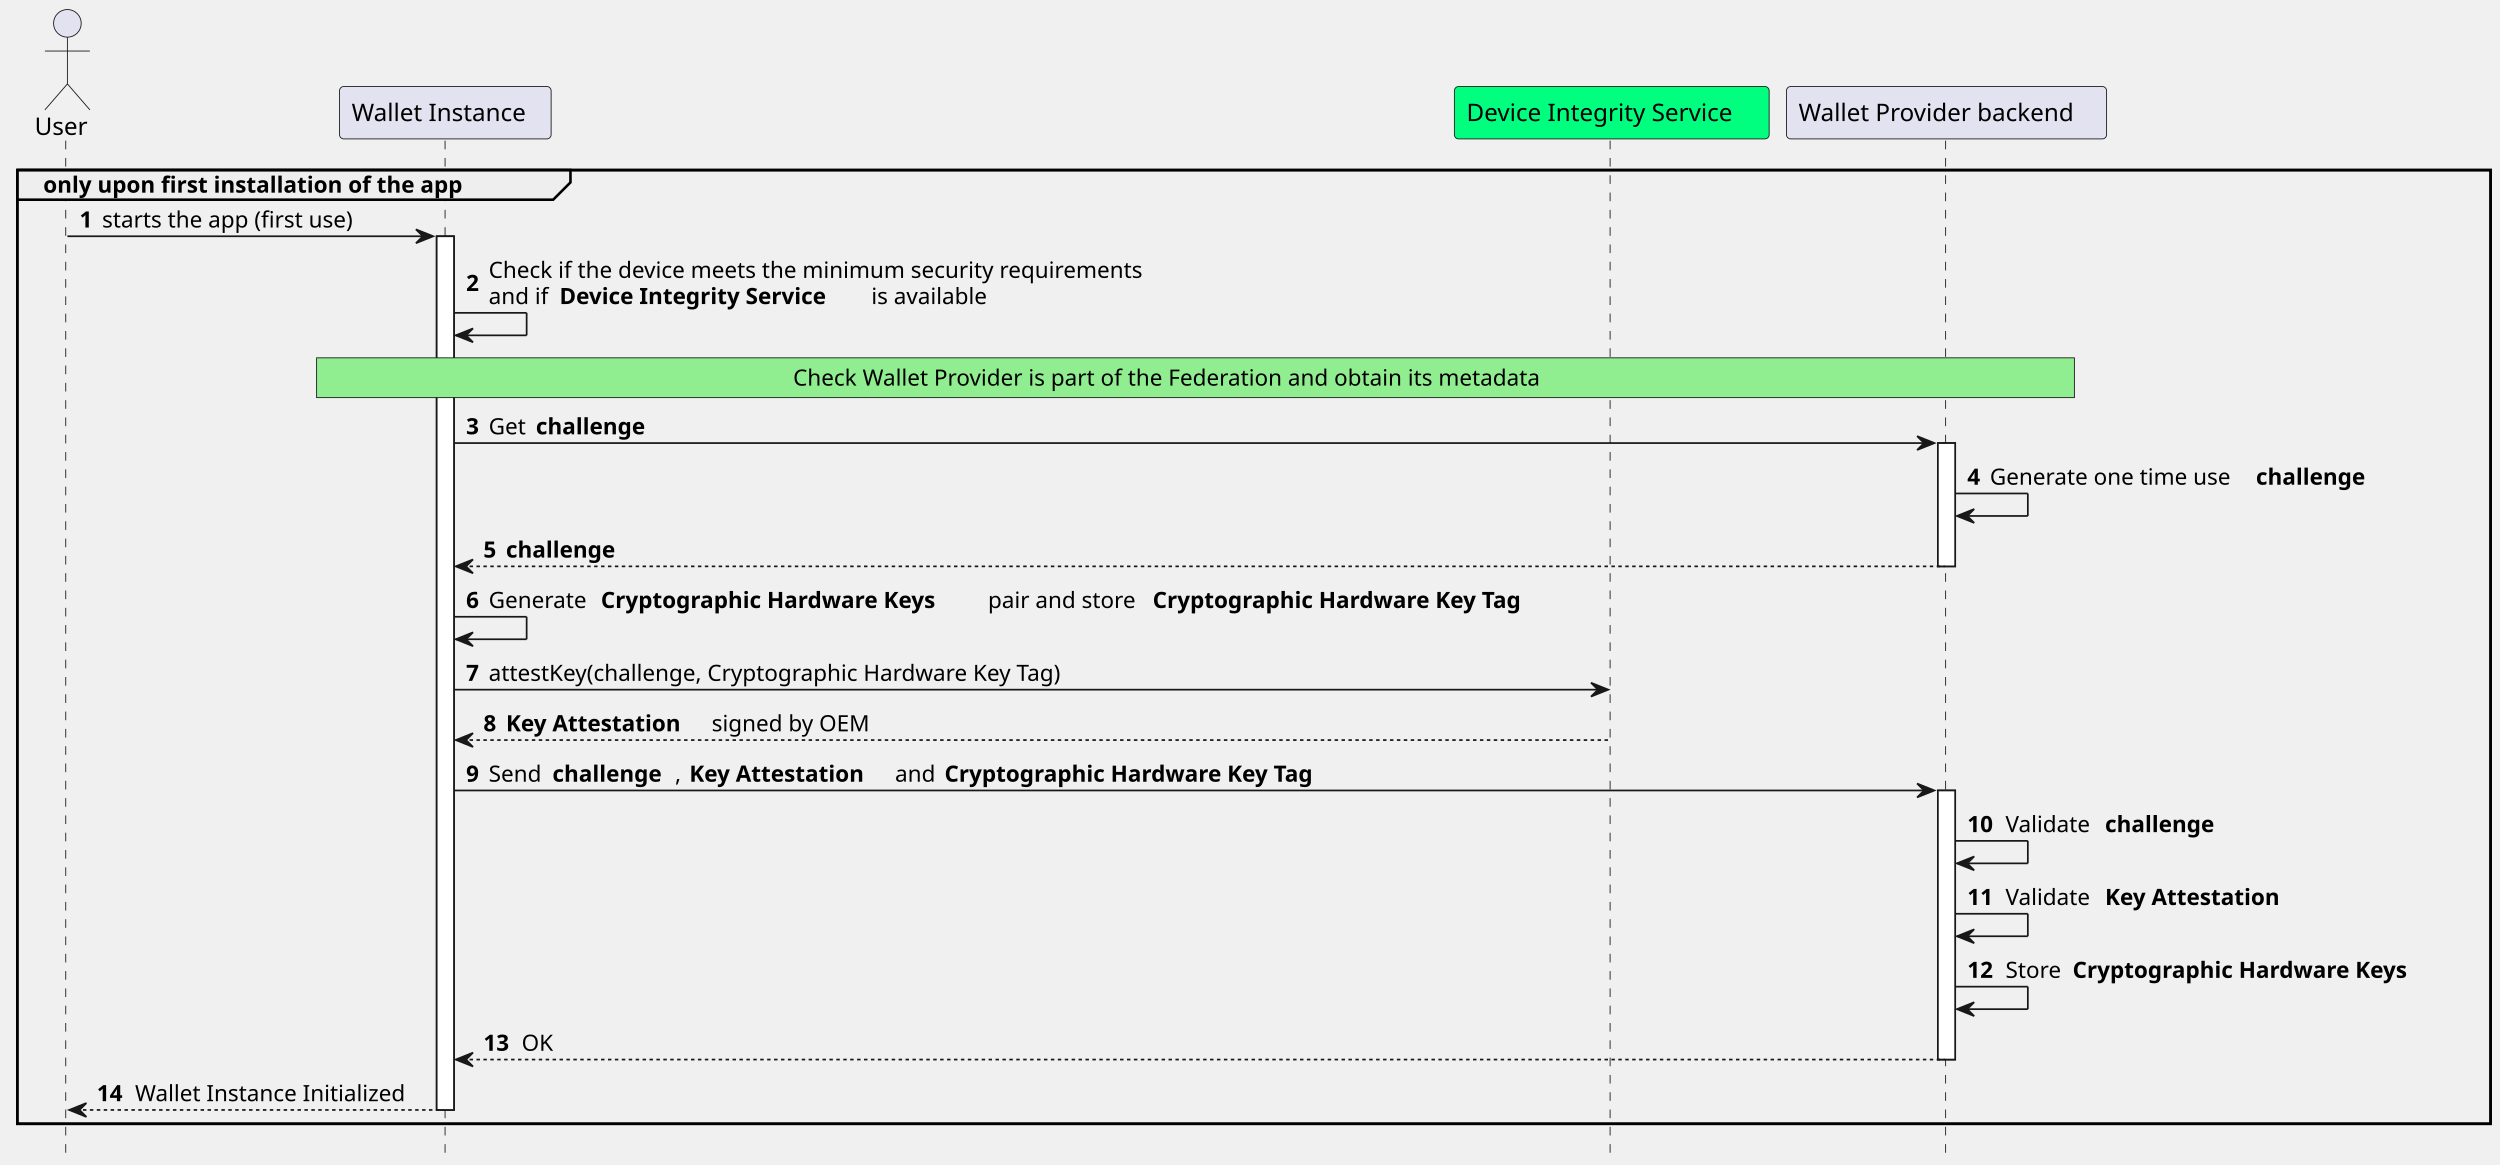
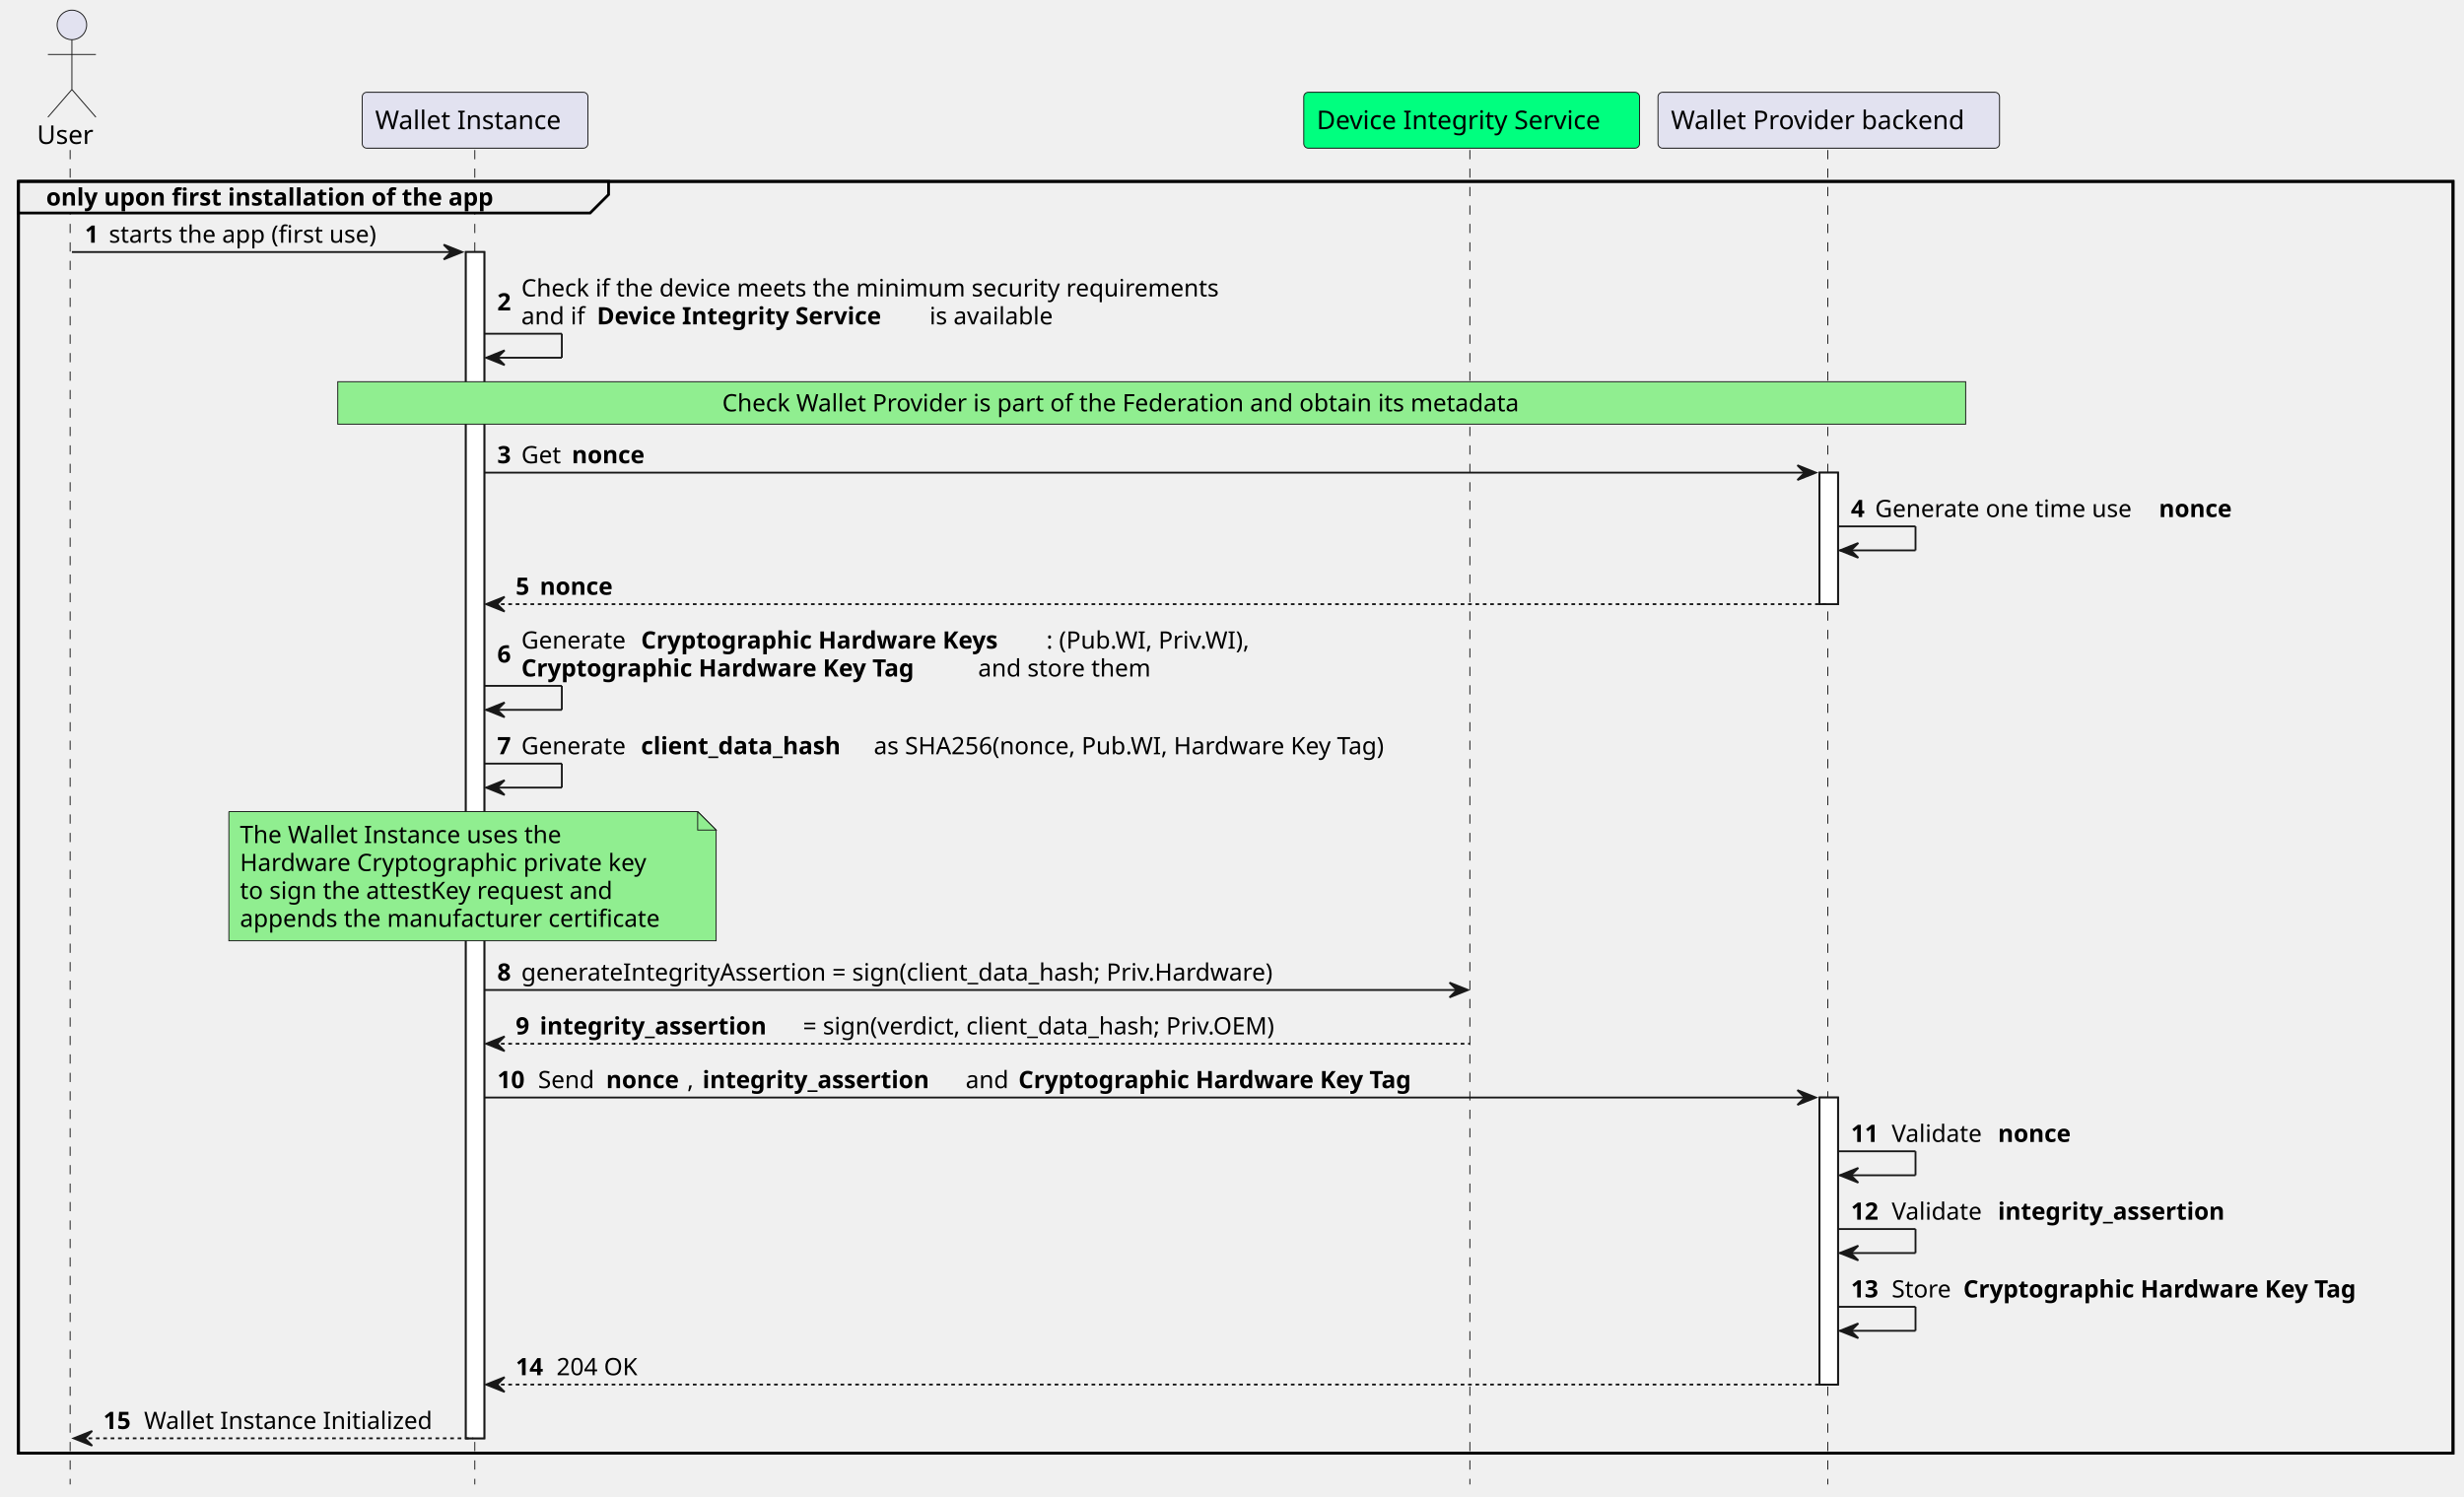
- <svg xmlns="http://www.w3.org/2000/svg" contentStyleType="text/css" height="673px" preserveAspectRatio="none" style="width:1445px;height:673px;background:#FFFFFF;" version="1.1" viewBox="0 0 1445 673" width="1445px" zoomAndPan="magnify">
+ <svg xmlns="http://www.w3.org/2000/svg" contentStyleType="text/css" data-diagram-type="SEQUENCE" height="811px" preserveAspectRatio="none" style="width:1335px;height:811px;background:#FFFFFF;" version="1.1" viewBox="0 0 1335 811" width="1335px" zoomAndPan="magnify">
  <defs />
  <g>
-     <rect fill="#FFFFFF" height="504.992" style="stroke:#181818;stroke-width:1.0;" width="10" x="252.402" y="136.562" />
-     <rect fill="#FFFFFF" height="71.266" style="stroke:#181818;stroke-width:1.0;" width="10" x="1120.089" y="256.094" />
-     <rect fill="#FFFFFF" height="155.531" style="stroke:#181818;stroke-width:1.0;" width="10" x="1120.089" y="456.891" />
-     <rect fill="none" height="551.258" style="stroke:#000000;stroke-width:1.5;" width="1429.58" x="10" y="98.297" />
-     <line style="stroke:#181818;stroke-width:0.5;stroke-dasharray:5.0,5.0;" x1="38" x2="38" y1="81.297" y2="666.555" />
-     <line style="stroke:#181818;stroke-width:0.5;stroke-dasharray:5.0,5.0;" x1="257.251" x2="257.251" y1="81.297" y2="666.555" />
-     <line style="stroke:#181818;stroke-width:0.5;stroke-dasharray:5.0,5.0;" x1="930.636" x2="930.636" y1="81.297" y2="666.555" />
-     <line style="stroke:#181818;stroke-width:0.5;stroke-dasharray:5.0,5.0;" x1="1124.568" x2="1124.568" y1="81.297" y2="666.555" />
-     <text fill="#000000" font-family="sans-serif" font-size="14" lengthAdjust="spacing" textLength="31.91" x="20" y="77.995">User</text>
-     <ellipse cx="38.955" cy="13.5" fill="#E2E2F0" rx="8" ry="8" style="stroke:#181818;stroke-width:0.5;" />
-     <path d="M38.955,21.5 L38.955,48.5 M25.955,29.5 L51.955,29.5 M38.955,48.5 L25.955,63.5 M38.955,48.5 L51.955,63.5 " fill="none" style="stroke:#181818;stroke-width:0.5;" />
-     <rect fill="#E2E2F0" height="30.297" rx="2.5" ry="2.5" style="stroke:#181818;stroke-width:0.5;" width="122.302" x="196.251" y="50" />
-     <text fill="#000000" font-family="sans-serif" font-size="14" lengthAdjust="spacing" textLength="108.302" x="203.251" y="69.995">Wallet Instance</text>
-     <rect fill="#00FF7F" height="30.297" rx="2.5" ry="2.5" style="stroke:#181818;stroke-width:0.5;" width="181.932" x="840.636" y="50" />
-     <text fill="#000000" font-family="sans-serif" font-size="14" lengthAdjust="spacing" textLength="167.932" x="847.636" y="69.995">Device Integrity Service</text>
-     <rect fill="#E2E2F0" height="30.297" rx="2.5" ry="2.5" style="stroke:#181818;stroke-width:0.5;" width="185.042" x="1032.568" y="50" />
-     <text fill="#000000" font-family="sans-serif" font-size="14" lengthAdjust="spacing" textLength="171.042" x="1039.568" y="69.995">Wallet Provider backend</text>
-     <rect fill="#FFFFFF" height="504.992" style="stroke:#181818;stroke-width:1.0;" width="10" x="252.402" y="136.562" />
-     <rect fill="#FFFFFF" height="71.266" style="stroke:#181818;stroke-width:1.0;" width="10" x="1120.089" y="256.094" />
-     <rect fill="#FFFFFF" height="155.531" style="stroke:#181818;stroke-width:1.0;" width="10" x="1120.089" y="456.891" />
-     <path d="M10,98.297 L329.727,98.297 L329.727,105.43 L319.727,115.43 L10,115.43 L10,98.297 " fill="#EEEEEE" style="stroke:#000000;stroke-width:1.5;" />
-     <rect fill="none" height="551.258" style="stroke:#000000;stroke-width:1.5;" width="1429.58" x="10" y="98.297" />
+     <g>
+       <rect fill="#FFFFFF" height="642.789" style="stroke:#181818;stroke-width:1;" width="10" x="252.402" y="136.562" />
+     </g>
+     <g>
+       <rect fill="#FFFFFF" height="71.266" style="stroke:#181818;stroke-width:1;" width="10" x="985.83" y="256.094" />
+     </g>
+     <g>
+       <rect fill="#FFFFFF" height="155.531" style="stroke:#181818;stroke-width:1;" width="10" x="985.83" y="594.688" />
+     </g>
+     <rect fill="none" height="689.055" style="stroke:#000000;stroke-width:1.5;" width="1319.055" x="10" y="98.297" />
+     <g>
+       <rect fill="#000000" fill-opacity="0" height="723.055" width="8" x="34.955" y="81.297" />
+       <line style="stroke:#181818;stroke-width:0.5;stroke-dasharray:5.0,5.0;" x1="38" x2="38" y1="81.297" y2="804.352" />
+     </g>
+     <g>
+       <rect fill="#000000" fill-opacity="0" height="723.055" width="8" x="253.402" y="81.297" />
+       <line style="stroke:#181818;stroke-width:0.5;stroke-dasharray:5.0,5.0;" x1="257.251" x2="257.251" y1="81.297" y2="804.352" />
+     </g>
+     <g>
+       <rect fill="#000000" fill-opacity="0" height="723.055" width="8" x="793.343" y="81.297" />
+       <line style="stroke:#181818;stroke-width:0.5;stroke-dasharray:5.0,5.0;" x1="796.377" x2="796.377" y1="81.297" y2="804.352" />
+     </g>
+     <g>
+       <rect fill="#000000" fill-opacity="0" height="723.055" width="8" x="986.83" y="81.297" />
+       <line style="stroke:#181818;stroke-width:0.5;stroke-dasharray:5.0,5.0;" x1="990.309" x2="990.309" y1="81.297" y2="804.352" />
+     </g>
+     <g class="participant participant-head" data-participant="user">
+       <text fill="#000000" font-family="sans-serif" font-size="14" lengthAdjust="spacing" textLength="31.91" x="20" y="77.995">User</text>
+       <ellipse cx="38.955" cy="13.5" fill="#E2E2F0" rx="8" ry="8" style="stroke:#181818;stroke-width:0.5;" />
+       <path d="M38.955,21.5 L38.955,48.5 M25.955,29.5 L51.955,29.5 M38.955,48.5 L25.955,63.5 M38.955,48.5 L51.955,63.5" fill="none" style="stroke:#181818;stroke-width:0.5;" />
+     </g>
+     <g class="participant participant-head" data-participant="app">
+       <rect fill="#E2E2F0" height="30.297" rx="2.5" ry="2.5" style="stroke:#181818;stroke-width:0.5;" width="122.302" x="196.251" y="50" />
+       <text fill="#000000" font-family="sans-serif" font-size="14" lengthAdjust="spacing" textLength="108.302" x="203.251" y="69.995">Wallet Instance</text>
+     </g>
+     <g class="participant participant-head" data-participant="aats">
+       <rect fill="#00FF7F" height="30.297" rx="2.5" ry="2.5" style="stroke:#181818;stroke-width:0.5;" width="181.932" x="706.377" y="50" />
+       <text fill="#000000" font-family="sans-serif" font-size="14" lengthAdjust="spacing" textLength="167.932" x="713.377" y="69.995">Device Integrity Service</text>
+     </g>
+     <g class="participant participant-head" data-participant="bck">
+       <rect fill="#E2E2F0" height="30.297" rx="2.5" ry="2.5" style="stroke:#181818;stroke-width:0.5;" width="185.042" x="898.309" y="50" />
+       <text fill="#000000" font-family="sans-serif" font-size="14" lengthAdjust="spacing" textLength="171.042" x="905.309" y="69.995">Wallet Provider backend</text>
+     </g>
+     <g>
+       <rect fill="#FFFFFF" height="642.789" style="stroke:#181818;stroke-width:1;" width="10" x="252.402" y="136.562" />
+     </g>
+     <g>
+       <rect fill="#FFFFFF" height="71.266" style="stroke:#181818;stroke-width:1;" width="10" x="985.83" y="256.094" />
+     </g>
+     <g>
+       <rect fill="#FFFFFF" height="155.531" style="stroke:#181818;stroke-width:1;" width="10" x="985.83" y="594.688" />
+     </g>
+     <path d="M10,98.297 L329.727,98.297 L329.727,105.43 L319.727,115.43 L10,115.43 L10,98.297" fill="#EEEEEE" style="stroke:#000000;stroke-width:1.5;" />
+     <rect fill="none" height="689.055" style="stroke:#000000;stroke-width:1.5;" width="1319.055" x="10" y="98.297" />
    <text fill="#000000" font-family="sans-serif" font-size="13" font-weight="bold" lengthAdjust="spacing" textLength="274.727" x="25" y="111.364">only upon first installation of the app</text>
-     <polygon fill="#181818" points="240.402,132.562,250.402,136.562,240.402,140.562,244.402,136.562" style="stroke:#181818;stroke-width:1.0;" />
-     <line style="stroke:#181818;stroke-width:1.0;" x1="38.955" x2="246.402" y1="136.562" y2="136.562" />
-     <text fill="#000000" font-family="sans-serif" font-size="13" font-weight="bold" lengthAdjust="spacing" textLength="9.045" x="45.955" y="131.497">1</text>
-     <text fill="#000000" font-family="sans-serif" font-size="13" lengthAdjust="spacing" textLength="157.942" x="59.001" y="131.497">starts the app (first use)</text>
-     <line style="stroke:#181818;stroke-width:1.0;" x1="262.402" x2="304.402" y1="180.828" y2="180.828" />
-     <line style="stroke:#181818;stroke-width:1.0;" x1="304.402" x2="304.402" y1="180.828" y2="193.828" />
-     <line style="stroke:#181818;stroke-width:1.0;" x1="263.402" x2="304.402" y1="193.828" y2="193.828" />
-     <polygon fill="#181818" points="273.402,189.828,263.402,193.828,273.402,197.828,269.402,193.828" style="stroke:#181818;stroke-width:1.0;" />
-     <text fill="#000000" font-family="sans-serif" font-size="13" font-weight="bold" lengthAdjust="spacing" textLength="9.045" x="269.402" y="168.196">2</text>
-     <text fill="#000000" font-family="sans-serif" font-size="13" lengthAdjust="spacing" textLength="408.294" x="282.447" y="160.629">Check if the device meets the minimum security requirements</text>
-     <text fill="#000000" font-family="sans-serif" font-size="13" lengthAdjust="spacing" textLength="36.778" x="282.447" y="175.762">and if</text>
-     <text fill="#000000" font-family="sans-serif" font-size="13" font-weight="bold" lengthAdjust="spacing" textLength="176.141" x="323.358" y="175.762">Device Integrity Service</text>
-     <text fill="#000000" font-family="sans-serif" font-size="13" lengthAdjust="spacing" textLength="73.195" x="503.631" y="175.762">is available</text>
-     <rect fill="#90EE90" height="23" style="stroke:#181818;stroke-width:0.5;" width="1016" x="183" y="206.828" />
-     <text fill="#000000" font-family="sans-serif" font-size="13" lengthAdjust="spacing" textLength="465.537" x="458.411" y="222.895">Check Wallet Provider is part of the Federation and obtain its metadata</text>
-     <polygon fill="#181818" points="1108.089,252.094,1118.089,256.094,1108.089,260.094,1112.089,256.094" style="stroke:#181818;stroke-width:1.0;" />
-     <line style="stroke:#181818;stroke-width:1.0;" x1="262.402" x2="1114.089" y1="256.094" y2="256.094" />
-     <text fill="#000000" font-family="sans-serif" font-size="13" font-weight="bold" lengthAdjust="spacing" textLength="9.045" x="269.402" y="251.028">3</text>
-     <text fill="#000000" font-family="sans-serif" font-size="13" lengthAdjust="spacing" textLength="23.169" x="282.447" y="251.028">Get</text>
-     <text fill="#000000" font-family="sans-serif" font-size="13" font-weight="bold" lengthAdjust="spacing" textLength="70.84" x="309.748" y="251.028">challenge</text>
-     <line style="stroke:#181818;stroke-width:1.0;" x1="1130.089" x2="1172.089" y1="285.227" y2="285.227" />
-     <line style="stroke:#181818;stroke-width:1.0;" x1="1172.089" x2="1172.089" y1="285.227" y2="298.227" />
-     <line style="stroke:#181818;stroke-width:1.0;" x1="1131.089" x2="1172.089" y1="298.227" y2="298.227" />
-     <polygon fill="#181818" points="1141.089,294.227,1131.089,298.227,1141.089,302.227,1137.089,298.227" style="stroke:#181818;stroke-width:1.0;" />
-     <text fill="#000000" font-family="sans-serif" font-size="13" font-weight="bold" lengthAdjust="spacing" textLength="9.045" x="1137.089" y="280.161">4</text>
-     <text fill="#000000" font-family="sans-serif" font-size="13" lengthAdjust="spacing" textLength="149.684" x="1150.134" y="280.161">Generate one time use</text>
-     <text fill="#000000" font-family="sans-serif" font-size="13" font-weight="bold" lengthAdjust="spacing" textLength="70.84" x="1303.951" y="280.161">challenge</text>
-     <polygon fill="#181818" points="273.402,323.359,263.402,327.359,273.402,331.359,269.402,327.359" style="stroke:#181818;stroke-width:1.0;" />
-     <line style="stroke:#181818;stroke-width:1.0;stroke-dasharray:2.0,2.0;" x1="267.402" x2="1124.089" y1="327.359" y2="327.359" />
-     <text fill="#000000" font-family="sans-serif" font-size="13" font-weight="bold" lengthAdjust="spacing" textLength="9.045" x="279.402" y="322.293">5</text>
-     <text fill="#000000" font-family="sans-serif" font-size="13" font-weight="bold" lengthAdjust="spacing" textLength="70.84" x="292.447" y="322.293">challenge</text>
-     <line style="stroke:#181818;stroke-width:1.0;" x1="262.402" x2="304.402" y1="356.492" y2="356.492" />
-     <line style="stroke:#181818;stroke-width:1.0;" x1="304.402" x2="304.402" y1="356.492" y2="369.492" />
-     <line style="stroke:#181818;stroke-width:1.0;" x1="263.402" x2="304.402" y1="369.492" y2="369.492" />
-     <polygon fill="#181818" points="273.402,365.492,263.402,369.492,273.402,373.492,269.402,369.492" style="stroke:#181818;stroke-width:1.0;" />
-     <text fill="#000000" font-family="sans-serif" font-size="13" font-weight="bold" lengthAdjust="spacing" textLength="9.045" x="269.402" y="351.426">6</text>
-     <text fill="#000000" font-family="sans-serif" font-size="13" lengthAdjust="spacing" textLength="60.715" x="282.447" y="351.426">Generate</text>
-     <text fill="#000000" font-family="sans-serif" font-size="13" font-weight="bold" lengthAdjust="spacing" textLength="219.623" x="347.295" y="351.426">Cryptographic Hardware Keys</text>
-     <text fill="#000000" font-family="sans-serif" font-size="13" lengthAdjust="spacing" textLength="91.064" x="571.05" y="351.426">pair and store</text>
-     <text fill="#000000" font-family="sans-serif" font-size="13" font-weight="bold" lengthAdjust="spacing" textLength="243.356" x="666.246" y="351.426">Cryptographic Hardware Key Tag</text>
-     <polygon fill="#181818" points="919.602,394.625,929.602,398.625,919.602,402.625,923.602,398.625" style="stroke:#181818;stroke-width:1.0;" />
-     <line style="stroke:#181818;stroke-width:1.0;" x1="262.402" x2="925.602" y1="398.625" y2="398.625" />
-     <text fill="#000000" font-family="sans-serif" font-size="13" font-weight="bold" lengthAdjust="spacing" textLength="9.045" x="269.402" y="393.559">7</text>
-     <text fill="#000000" font-family="sans-serif" font-size="13" lengthAdjust="spacing" textLength="360.001" x="282.447" y="393.559">attestKey(challenge, Cryptographic Hardware Key Tag)</text>
-     <polygon fill="#181818" points="273.402,423.758,263.402,427.758,273.402,431.758,269.402,427.758" style="stroke:#181818;stroke-width:1.0;" />
-     <line style="stroke:#181818;stroke-width:1.0;stroke-dasharray:2.0,2.0;" x1="267.402" x2="930.602" y1="427.758" y2="427.758" />
-     <text fill="#000000" font-family="sans-serif" font-size="13" font-weight="bold" lengthAdjust="spacing" textLength="9.045" x="279.402" y="422.692">8</text>
-     <text fill="#000000" font-family="sans-serif" font-size="13" font-weight="bold" lengthAdjust="spacing" textLength="114.778" x="292.447" y="422.692">Key Attestation</text>
-     <text fill="#000000" font-family="sans-serif" font-size="13" lengthAdjust="spacing" textLength="96.999" x="411.358" y="422.692">signed by OEM</text>
-     <polygon fill="#181818" points="1108.089,452.891,1118.089,456.891,1108.089,460.891,1112.089,456.891" style="stroke:#181818;stroke-width:1.0;" />
-     <line style="stroke:#181818;stroke-width:1.0;" x1="262.402" x2="1114.089" y1="456.891" y2="456.891" />
-     <text fill="#000000" font-family="sans-serif" font-size="13" font-weight="bold" lengthAdjust="spacing" textLength="9.045" x="269.402" y="451.825">9</text>
-     <text fill="#000000" font-family="sans-serif" font-size="13" lengthAdjust="spacing" textLength="32.741" x="282.447" y="451.825">Send</text>
-     <text fill="#000000" font-family="sans-serif" font-size="13" font-weight="bold" lengthAdjust="spacing" textLength="70.84" x="319.321" y="451.825">challenge</text>
-     <text fill="#000000" font-family="sans-serif" font-size="13" lengthAdjust="spacing" textLength="4.132" x="390.161" y="451.825">,</text>
-     <text fill="#000000" font-family="sans-serif" font-size="13" font-weight="bold" lengthAdjust="spacing" textLength="114.778" x="398.425" y="451.825">Key Attestation</text>
-     <text fill="#000000" font-family="sans-serif" font-size="13" lengthAdjust="spacing" textLength="24.457" x="517.336" y="451.825">and</text>
-     <text fill="#000000" font-family="sans-serif" font-size="13" font-weight="bold" lengthAdjust="spacing" textLength="243.356" x="545.926" y="451.825">Cryptographic Hardware Key Tag</text>
-     <line style="stroke:#181818;stroke-width:1.0;" x1="1130.089" x2="1172.089" y1="486.023" y2="486.023" />
-     <line style="stroke:#181818;stroke-width:1.0;" x1="1172.089" x2="1172.089" y1="486.023" y2="499.023" />
-     <line style="stroke:#181818;stroke-width:1.0;" x1="1131.089" x2="1172.089" y1="499.023" y2="499.023" />
-     <polygon fill="#181818" points="1141.089,495.023,1131.089,499.023,1141.089,503.023,1137.089,499.023" style="stroke:#181818;stroke-width:1.0;" />
-     <text fill="#000000" font-family="sans-serif" font-size="13" font-weight="bold" lengthAdjust="spacing" textLength="18.091" x="1137.089" y="480.957">10</text>
-     <text fill="#000000" font-family="sans-serif" font-size="13" lengthAdjust="spacing" textLength="53.397" x="1159.18" y="480.957">Validate</text>
-     <text fill="#000000" font-family="sans-serif" font-size="13" font-weight="bold" lengthAdjust="spacing" textLength="70.84" x="1216.708" y="480.957">challenge</text>
-     <line style="stroke:#181818;stroke-width:1.0;" x1="1130.089" x2="1172.089" y1="528.156" y2="528.156" />
-     <line style="stroke:#181818;stroke-width:1.0;" x1="1172.089" x2="1172.089" y1="528.156" y2="541.156" />
-     <line style="stroke:#181818;stroke-width:1.0;" x1="1131.089" x2="1172.089" y1="541.156" y2="541.156" />
-     <polygon fill="#181818" points="1141.089,537.156,1131.089,541.156,1141.089,545.156,1137.089,541.156" style="stroke:#181818;stroke-width:1.0;" />
-     <text fill="#000000" font-family="sans-serif" font-size="13" font-weight="bold" lengthAdjust="spacing" textLength="18.091" x="1137.089" y="523.09">11</text>
-     <text fill="#000000" font-family="sans-serif" font-size="13" lengthAdjust="spacing" textLength="53.397" x="1159.18" y="523.09">Validate</text>
-     <text fill="#000000" font-family="sans-serif" font-size="13" font-weight="bold" lengthAdjust="spacing" textLength="114.778" x="1216.708" y="523.09">Key Attestation</text>
-     <line style="stroke:#181818;stroke-width:1.0;" x1="1130.089" x2="1172.089" y1="570.289" y2="570.289" />
-     <line style="stroke:#181818;stroke-width:1.0;" x1="1172.089" x2="1172.089" y1="570.289" y2="583.289" />
-     <line style="stroke:#181818;stroke-width:1.0;" x1="1131.089" x2="1172.089" y1="583.289" y2="583.289" />
-     <polygon fill="#181818" points="1141.089,579.289,1131.089,583.289,1141.089,587.289,1137.089,583.289" style="stroke:#181818;stroke-width:1.0;" />
-     <text fill="#000000" font-family="sans-serif" font-size="13" font-weight="bold" lengthAdjust="spacing" textLength="18.091" x="1137.089" y="565.223">12</text>
-     <text fill="#000000" font-family="sans-serif" font-size="13" lengthAdjust="spacing" textLength="34.645" x="1159.18" y="565.223">Store</text>
-     <text fill="#000000" font-family="sans-serif" font-size="13" font-weight="bold" lengthAdjust="spacing" textLength="219.623" x="1197.957" y="565.223">Cryptographic Hardware Keys</text>
-     <polygon fill="#181818" points="273.402,608.422,263.402,612.422,273.402,616.422,269.402,612.422" style="stroke:#181818;stroke-width:1.0;" />
-     <line style="stroke:#181818;stroke-width:1.0;stroke-dasharray:2.0,2.0;" x1="267.402" x2="1124.089" y1="612.422" y2="612.422" />
-     <text fill="#000000" font-family="sans-serif" font-size="13" font-weight="bold" lengthAdjust="spacing" textLength="18.091" x="279.402" y="607.356">13</text>
-     <text fill="#000000" font-family="sans-serif" font-size="13" lengthAdjust="spacing" textLength="18.757" x="301.493" y="607.356">OK</text>
-     <polygon fill="#181818" points="49.955,637.555,39.955,641.555,49.955,645.555,45.955,641.555" style="stroke:#181818;stroke-width:1.0;" />
-     <line style="stroke:#181818;stroke-width:1.0;stroke-dasharray:2.0,2.0;" x1="43.955" x2="256.402" y1="641.555" y2="641.555" />
-     <text fill="#000000" font-family="sans-serif" font-size="13" font-weight="bold" lengthAdjust="spacing" textLength="18.091" x="55.955" y="636.489">14</text>
-     <text fill="#000000" font-family="sans-serif" font-size="13" lengthAdjust="spacing" textLength="167.356" x="78.046" y="636.489">Wallet Instance Initialized</text>
+     <g class="message" data-participant-1="user" data-participant-2="app">
+       <polygon fill="#181818" points="240.402,132.562,250.402,136.562,240.402,140.562,244.402,136.562" style="stroke:#181818;stroke-width:1;" />
+       <line style="stroke:#181818;stroke-width:1;" x1="38.955" x2="246.402" y1="136.562" y2="136.562" />
+       <text fill="#000000" font-family="sans-serif" font-size="13" font-weight="bold" lengthAdjust="spacing" textLength="9.045" x="45.955" y="131.497">1</text>
+       <text fill="#000000" font-family="sans-serif" font-size="13" lengthAdjust="spacing" textLength="157.942" x="59.001" y="131.497">starts the app (first use)</text>
+     </g>
+     <g class="message" data-participant-1="app" data-participant-2="app">
+       <line style="stroke:#181818;stroke-width:1;" x1="262.402" x2="304.402" y1="180.828" y2="180.828" />
+       <line style="stroke:#181818;stroke-width:1;" x1="304.402" x2="304.402" y1="180.828" y2="193.828" />
+       <line style="stroke:#181818;stroke-width:1;" x1="263.402" x2="304.402" y1="193.828" y2="193.828" />
+       <polygon fill="#181818" points="273.402,189.828,263.402,193.828,273.402,197.828,269.402,193.828" style="stroke:#181818;stroke-width:1;" />
+       <text fill="#000000" font-family="sans-serif" font-size="13" font-weight="bold" lengthAdjust="spacing" textLength="9.045" x="269.402" y="168.196">2</text>
+       <text fill="#000000" font-family="sans-serif" font-size="13" lengthAdjust="spacing" textLength="408.294" x="282.447" y="160.629">Check if the device meets the minimum security requirements</text>
+       <text fill="#000000" font-family="sans-serif" font-size="13" lengthAdjust="spacing" textLength="36.778" x="282.447" y="175.762">and if</text>
+       <text fill="#000000" font-family="sans-serif" font-size="13" font-weight="bold" lengthAdjust="spacing" textLength="176.141" x="323.358" y="175.762">Device Integrity Service</text>
+       <text fill="#000000" font-family="sans-serif" font-size="13" lengthAdjust="spacing" textLength="73.195" x="503.631" y="175.762">is available</text>
+     </g>
+     <rect fill="#90EE90" height="23" style="stroke:#181818;stroke-width:0.5;" width="882" x="183" y="206.828" />
+     <text fill="#000000" font-family="sans-serif" font-size="13" lengthAdjust="spacing" textLength="465.537" x="391.281" y="222.895">Check Wallet Provider is part of the Federation and obtain its metadata</text>
+     <g class="message" data-participant-1="app" data-participant-2="bck">
+       <polygon fill="#181818" points="973.83,252.094,983.83,256.094,973.83,260.094,977.83,256.094" style="stroke:#181818;stroke-width:1;" />
+       <line style="stroke:#181818;stroke-width:1;" x1="262.402" x2="979.83" y1="256.094" y2="256.094" />
+       <text fill="#000000" font-family="sans-serif" font-size="13" font-weight="bold" lengthAdjust="spacing" textLength="9.045" x="269.402" y="251.028">3</text>
+       <text fill="#000000" font-family="sans-serif" font-size="13" lengthAdjust="spacing" textLength="23.169" x="282.447" y="251.028">Get</text>
+       <text fill="#000000" font-family="sans-serif" font-size="13" font-weight="bold" lengthAdjust="spacing" textLength="43.964" x="309.748" y="251.028">nonce</text>
+     </g>
+     <g class="message" data-participant-1="bck" data-participant-2="bck">
+       <line style="stroke:#181818;stroke-width:1;" x1="995.83" x2="1037.83" y1="285.227" y2="285.227" />
+       <line style="stroke:#181818;stroke-width:1;" x1="1037.83" x2="1037.83" y1="285.227" y2="298.227" />
+       <line style="stroke:#181818;stroke-width:1;" x1="996.83" x2="1037.83" y1="298.227" y2="298.227" />
+       <polygon fill="#181818" points="1006.83,294.227,996.83,298.227,1006.83,302.227,1002.83,298.227" style="stroke:#181818;stroke-width:1;" />
+       <text fill="#000000" font-family="sans-serif" font-size="13" font-weight="bold" lengthAdjust="spacing" textLength="9.045" x="1002.83" y="280.161">4</text>
+       <text fill="#000000" font-family="sans-serif" font-size="13" lengthAdjust="spacing" textLength="149.684" x="1015.875" y="280.161">Generate one time use</text>
+       <text fill="#000000" font-family="sans-serif" font-size="13" font-weight="bold" lengthAdjust="spacing" textLength="43.964" x="1169.691" y="280.161">nonce</text>
+     </g>
+     <g class="message" data-participant-1="bck" data-participant-2="app">
+       <polygon fill="#181818" points="273.402,323.359,263.402,327.359,273.402,331.359,269.402,327.359" style="stroke:#181818;stroke-width:1;" />
+       <line style="stroke:#181818;stroke-width:1;stroke-dasharray:2.0,2.0;" x1="267.402" x2="989.83" y1="327.359" y2="327.359" />
+       <text fill="#000000" font-family="sans-serif" font-size="13" font-weight="bold" lengthAdjust="spacing" textLength="9.045" x="279.402" y="322.293">5</text>
+       <text fill="#000000" font-family="sans-serif" font-size="13" font-weight="bold" lengthAdjust="spacing" textLength="43.964" x="292.447" y="322.293">nonce</text>
+     </g>
+     <g class="message" data-participant-1="app" data-participant-2="app">
+       <line style="stroke:#181818;stroke-width:1;" x1="262.402" x2="304.402" y1="371.625" y2="371.625" />
+       <line style="stroke:#181818;stroke-width:1;" x1="304.402" x2="304.402" y1="371.625" y2="384.625" />
+       <line style="stroke:#181818;stroke-width:1;" x1="263.402" x2="304.402" y1="384.625" y2="384.625" />
+       <polygon fill="#181818" points="273.402,380.625,263.402,384.625,273.402,388.625,269.402,384.625" style="stroke:#181818;stroke-width:1;" />
+       <text fill="#000000" font-family="sans-serif" font-size="13" font-weight="bold" lengthAdjust="spacing" textLength="9.045" x="269.402" y="358.993">6</text>
+       <text fill="#000000" font-family="sans-serif" font-size="13" lengthAdjust="spacing" textLength="60.715" x="282.447" y="351.426">Generate</text>
+       <text fill="#000000" font-family="sans-serif" font-size="13" font-weight="bold" lengthAdjust="spacing" textLength="219.623" x="347.295" y="351.426">Cryptographic Hardware Keys</text>
+       <text fill="#000000" font-family="sans-serif" font-size="13" lengthAdjust="spacing" textLength="121.513" x="566.918" y="351.426">: (Pub.WI, Priv.WI),</text>
+       <text fill="#000000" font-family="sans-serif" font-size="13" font-weight="bold" lengthAdjust="spacing" textLength="243.356" x="282.447" y="366.559">Cryptographic Hardware Key Tag</text>
+       <text fill="#000000" font-family="sans-serif" font-size="13" lengthAdjust="spacing" textLength="99.887" x="529.936" y="366.559">and store them</text>
+     </g>
+     <g class="message" data-participant-1="app" data-participant-2="app">
+       <line style="stroke:#181818;stroke-width:1;" x1="262.402" x2="304.402" y1="413.758" y2="413.758" />
+       <line style="stroke:#181818;stroke-width:1;" x1="304.402" x2="304.402" y1="413.758" y2="426.758" />
+       <line style="stroke:#181818;stroke-width:1;" x1="263.402" x2="304.402" y1="426.758" y2="426.758" />
+       <polygon fill="#181818" points="273.402,422.758,263.402,426.758,273.402,430.758,269.402,426.758" style="stroke:#181818;stroke-width:1;" />
+       <text fill="#000000" font-family="sans-serif" font-size="13" font-weight="bold" lengthAdjust="spacing" textLength="9.045" x="269.402" y="408.692">7</text>
+       <text fill="#000000" font-family="sans-serif" font-size="13" lengthAdjust="spacing" textLength="60.715" x="282.447" y="408.692">Generate</text>
+       <text fill="#000000" font-family="sans-serif" font-size="13" font-weight="bold" lengthAdjust="spacing" textLength="121.989" x="347.295" y="408.692">client_data_hash</text>
+       <text fill="#000000" font-family="sans-serif" font-size="13" lengthAdjust="spacing" textLength="301.926" x="473.416" y="408.692">as SHA256(nonce, Pub.WI, Hardware Key Tag)</text>
+     </g>
+     <path d="M124,439.758 L124,509.758 L388,509.758 L388,449.758 L378,439.758 L124,439.758" fill="#90EE90" style="stroke:#181818;stroke-width:0.5;" />
+     <path d="M378,439.758 L378,449.758 L388,449.758 L378,439.758" fill="#90EE90" style="stroke:#181818;stroke-width:0.5;" />
+     <text fill="#000000" font-family="sans-serif" font-size="13" lengthAdjust="spacing" textLength="188.259" x="130" y="456.825">The Wallet Instance uses the</text>
+     <text fill="#000000" font-family="sans-serif" font-size="13" lengthAdjust="spacing" textLength="237.091" x="130" y="471.957">Hardware Cryptographic private key</text>
+     <text fill="#000000" font-family="sans-serif" font-size="13" lengthAdjust="spacing" textLength="218.328" x="130" y="487.09">to sign the attestKey request and</text>
+     <text fill="#000000" font-family="sans-serif" font-size="13" lengthAdjust="spacing" textLength="243.883" x="130" y="502.223">appends the manufacturer certificate</text>
+     <g class="message" data-participant-1="app" data-participant-2="aats">
+       <polygon fill="#181818" points="785.343,532.422,795.343,536.422,785.343,540.422,789.343,536.422" style="stroke:#181818;stroke-width:1;" />
+       <line style="stroke:#181818;stroke-width:1;" x1="262.402" x2="791.343" y1="536.422" y2="536.422" />
+       <text fill="#000000" font-family="sans-serif" font-size="13" font-weight="bold" lengthAdjust="spacing" textLength="9.045" x="269.402" y="531.356">8</text>
+       <text fill="#000000" font-family="sans-serif" font-size="13" lengthAdjust="spacing" textLength="440.54" x="282.447" y="531.356">generateIntegrityAssertion = sign(client_data_hash; Priv.Hardware)</text>
+     </g>
+     <g class="message" data-participant-1="aats" data-participant-2="app">
+       <polygon fill="#181818" points="273.402,561.555,263.402,565.555,273.402,569.555,269.402,565.555" style="stroke:#181818;stroke-width:1;" />
+       <line style="stroke:#181818;stroke-width:1;stroke-dasharray:2.0,2.0;" x1="267.402" x2="796.343" y1="565.555" y2="565.555" />
+       <text fill="#000000" font-family="sans-serif" font-size="13" font-weight="bold" lengthAdjust="spacing" textLength="9.045" x="279.402" y="560.489">9</text>
+       <text fill="#000000" font-family="sans-serif" font-size="13" font-weight="bold" lengthAdjust="spacing" textLength="138.436" x="292.447" y="560.489">integrity_assertion</text>
+       <text fill="#000000" font-family="sans-serif" font-size="13" lengthAdjust="spacing" textLength="281.455" x="435.016" y="560.489">= sign(verdict, client_data_hash; Priv.OEM)</text>
+     </g>
+     <g class="message" data-participant-1="app" data-participant-2="bck">
+       <polygon fill="#181818" points="973.83,590.688,983.83,594.688,973.83,598.688,977.83,594.688" style="stroke:#181818;stroke-width:1;" />
+       <line style="stroke:#181818;stroke-width:1;" x1="262.402" x2="979.83" y1="594.688" y2="594.688" />
+       <text fill="#000000" font-family="sans-serif" font-size="13" font-weight="bold" lengthAdjust="spacing" textLength="18.091" x="269.402" y="589.622">10</text>
+       <text fill="#000000" font-family="sans-serif" font-size="13" lengthAdjust="spacing" textLength="32.741" x="291.493" y="589.622">Send</text>
+       <text fill="#000000" font-family="sans-serif" font-size="13" font-weight="bold" lengthAdjust="spacing" textLength="43.964" x="328.366" y="589.622">nonce</text>
+       <text fill="#000000" font-family="sans-serif" font-size="13" lengthAdjust="spacing" textLength="4.132" x="372.33" y="589.622">,</text>
+       <text fill="#000000" font-family="sans-serif" font-size="13" font-weight="bold" lengthAdjust="spacing" textLength="138.436" x="380.595" y="589.622">integrity_assertion</text>
+       <text fill="#000000" font-family="sans-serif" font-size="13" lengthAdjust="spacing" textLength="24.457" x="523.163" y="589.622">and</text>
+       <text fill="#000000" font-family="sans-serif" font-size="13" font-weight="bold" lengthAdjust="spacing" textLength="243.356" x="551.753" y="589.622">Cryptographic Hardware Key Tag</text>
+     </g>
+     <g class="message" data-participant-1="bck" data-participant-2="bck">
+       <line style="stroke:#181818;stroke-width:1;" x1="995.83" x2="1037.83" y1="623.82" y2="623.82" />
+       <line style="stroke:#181818;stroke-width:1;" x1="1037.83" x2="1037.83" y1="623.82" y2="636.82" />
+       <line style="stroke:#181818;stroke-width:1;" x1="996.83" x2="1037.83" y1="636.82" y2="636.82" />
+       <polygon fill="#181818" points="1006.83,632.82,996.83,636.82,1006.83,640.82,1002.83,636.82" style="stroke:#181818;stroke-width:1;" />
+       <text fill="#000000" font-family="sans-serif" font-size="13" font-weight="bold" lengthAdjust="spacing" textLength="18.091" x="1002.83" y="618.754">11</text>
+       <text fill="#000000" font-family="sans-serif" font-size="13" lengthAdjust="spacing" textLength="53.397" x="1024.92" y="618.754">Validate</text>
+       <text fill="#000000" font-family="sans-serif" font-size="13" font-weight="bold" lengthAdjust="spacing" textLength="43.964" x="1082.449" y="618.754">nonce</text>
+     </g>
+     <g class="message" data-participant-1="bck" data-participant-2="bck">
+       <line style="stroke:#181818;stroke-width:1;" x1="995.83" x2="1037.83" y1="665.953" y2="665.953" />
+       <line style="stroke:#181818;stroke-width:1;" x1="1037.83" x2="1037.83" y1="665.953" y2="678.953" />
+       <line style="stroke:#181818;stroke-width:1;" x1="996.83" x2="1037.83" y1="678.953" y2="678.953" />
+       <polygon fill="#181818" points="1006.83,674.953,996.83,678.953,1006.83,682.953,1002.83,678.953" style="stroke:#181818;stroke-width:1;" />
+       <text fill="#000000" font-family="sans-serif" font-size="13" font-weight="bold" lengthAdjust="spacing" textLength="18.091" x="1002.83" y="660.887">12</text>
+       <text fill="#000000" font-family="sans-serif" font-size="13" lengthAdjust="spacing" textLength="53.397" x="1024.92" y="660.887">Validate</text>
+       <text fill="#000000" font-family="sans-serif" font-size="13" font-weight="bold" lengthAdjust="spacing" textLength="138.436" x="1082.449" y="660.887">integrity_assertion</text>
+     </g>
+     <g class="message" data-participant-1="bck" data-participant-2="bck">
+       <line style="stroke:#181818;stroke-width:1;" x1="995.83" x2="1037.83" y1="708.086" y2="708.086" />
+       <line style="stroke:#181818;stroke-width:1;" x1="1037.83" x2="1037.83" y1="708.086" y2="721.086" />
+       <line style="stroke:#181818;stroke-width:1;" x1="996.83" x2="1037.83" y1="721.086" y2="721.086" />
+       <polygon fill="#181818" points="1006.83,717.086,996.83,721.086,1006.83,725.086,1002.83,721.086" style="stroke:#181818;stroke-width:1;" />
+       <text fill="#000000" font-family="sans-serif" font-size="13" font-weight="bold" lengthAdjust="spacing" textLength="18.091" x="1002.83" y="703.02">13</text>
+       <text fill="#000000" font-family="sans-serif" font-size="13" lengthAdjust="spacing" textLength="34.645" x="1024.92" y="703.02">Store</text>
+       <text fill="#000000" font-family="sans-serif" font-size="13" font-weight="bold" lengthAdjust="spacing" textLength="243.356" x="1063.698" y="703.02">Cryptographic Hardware Key Tag</text>
+     </g>
+     <g class="message" data-participant-1="bck" data-participant-2="app">
+       <polygon fill="#181818" points="273.402,746.219,263.402,750.219,273.402,754.219,269.402,750.219" style="stroke:#181818;stroke-width:1;" />
+       <line style="stroke:#181818;stroke-width:1;stroke-dasharray:2.0,2.0;" x1="267.402" x2="989.83" y1="750.219" y2="750.219" />
+       <text fill="#000000" font-family="sans-serif" font-size="13" font-weight="bold" lengthAdjust="spacing" textLength="18.091" x="279.402" y="745.153">14</text>
+       <text fill="#000000" font-family="sans-serif" font-size="13" lengthAdjust="spacing" textLength="47.703" x="301.493" y="745.153">204 OK</text>
+     </g>
+     <g class="message" data-participant-1="app" data-participant-2="user">
+       <polygon fill="#181818" points="49.955,775.352,39.955,779.352,49.955,783.352,45.955,779.352" style="stroke:#181818;stroke-width:1;" />
+       <line style="stroke:#181818;stroke-width:1;stroke-dasharray:2.0,2.0;" x1="43.955" x2="256.402" y1="779.352" y2="779.352" />
+       <text fill="#000000" font-family="sans-serif" font-size="13" font-weight="bold" lengthAdjust="spacing" textLength="18.091" x="55.955" y="774.286">15</text>
+       <text fill="#000000" font-family="sans-serif" font-size="13" lengthAdjust="spacing" textLength="167.356" x="78.046" y="774.286">Wallet Instance Initialized</text>
+     </g>
  </g>
</svg>
